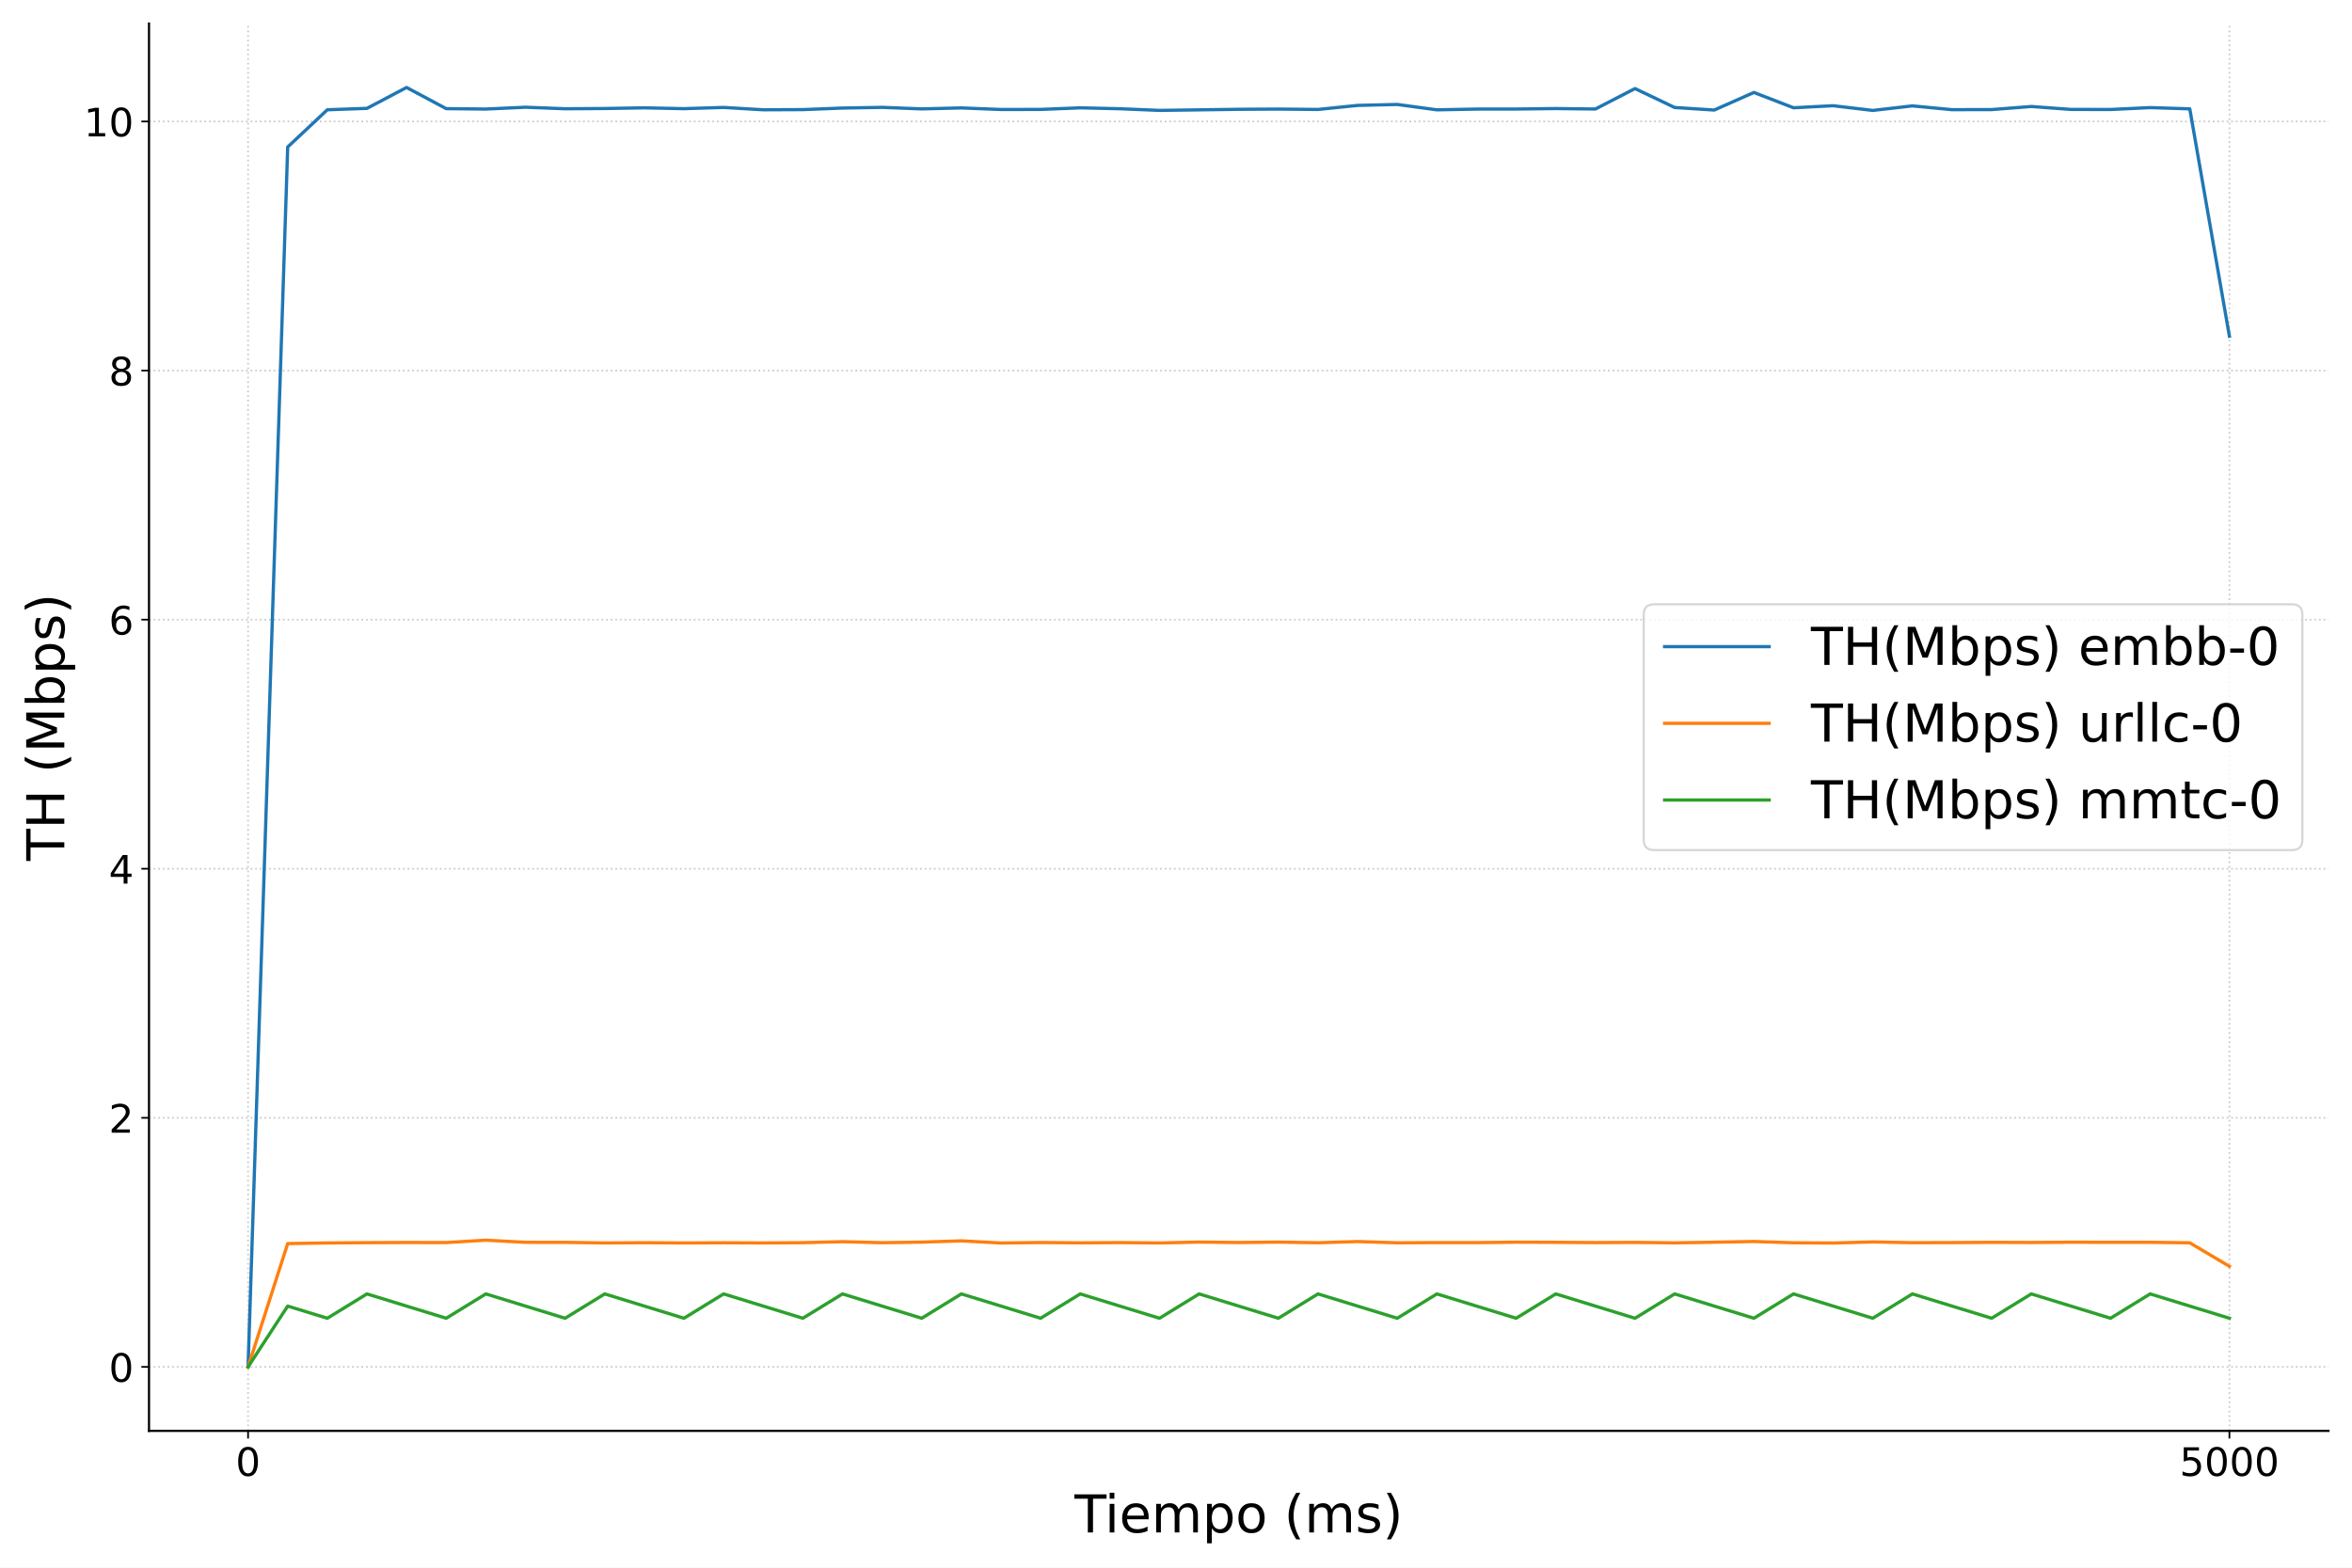
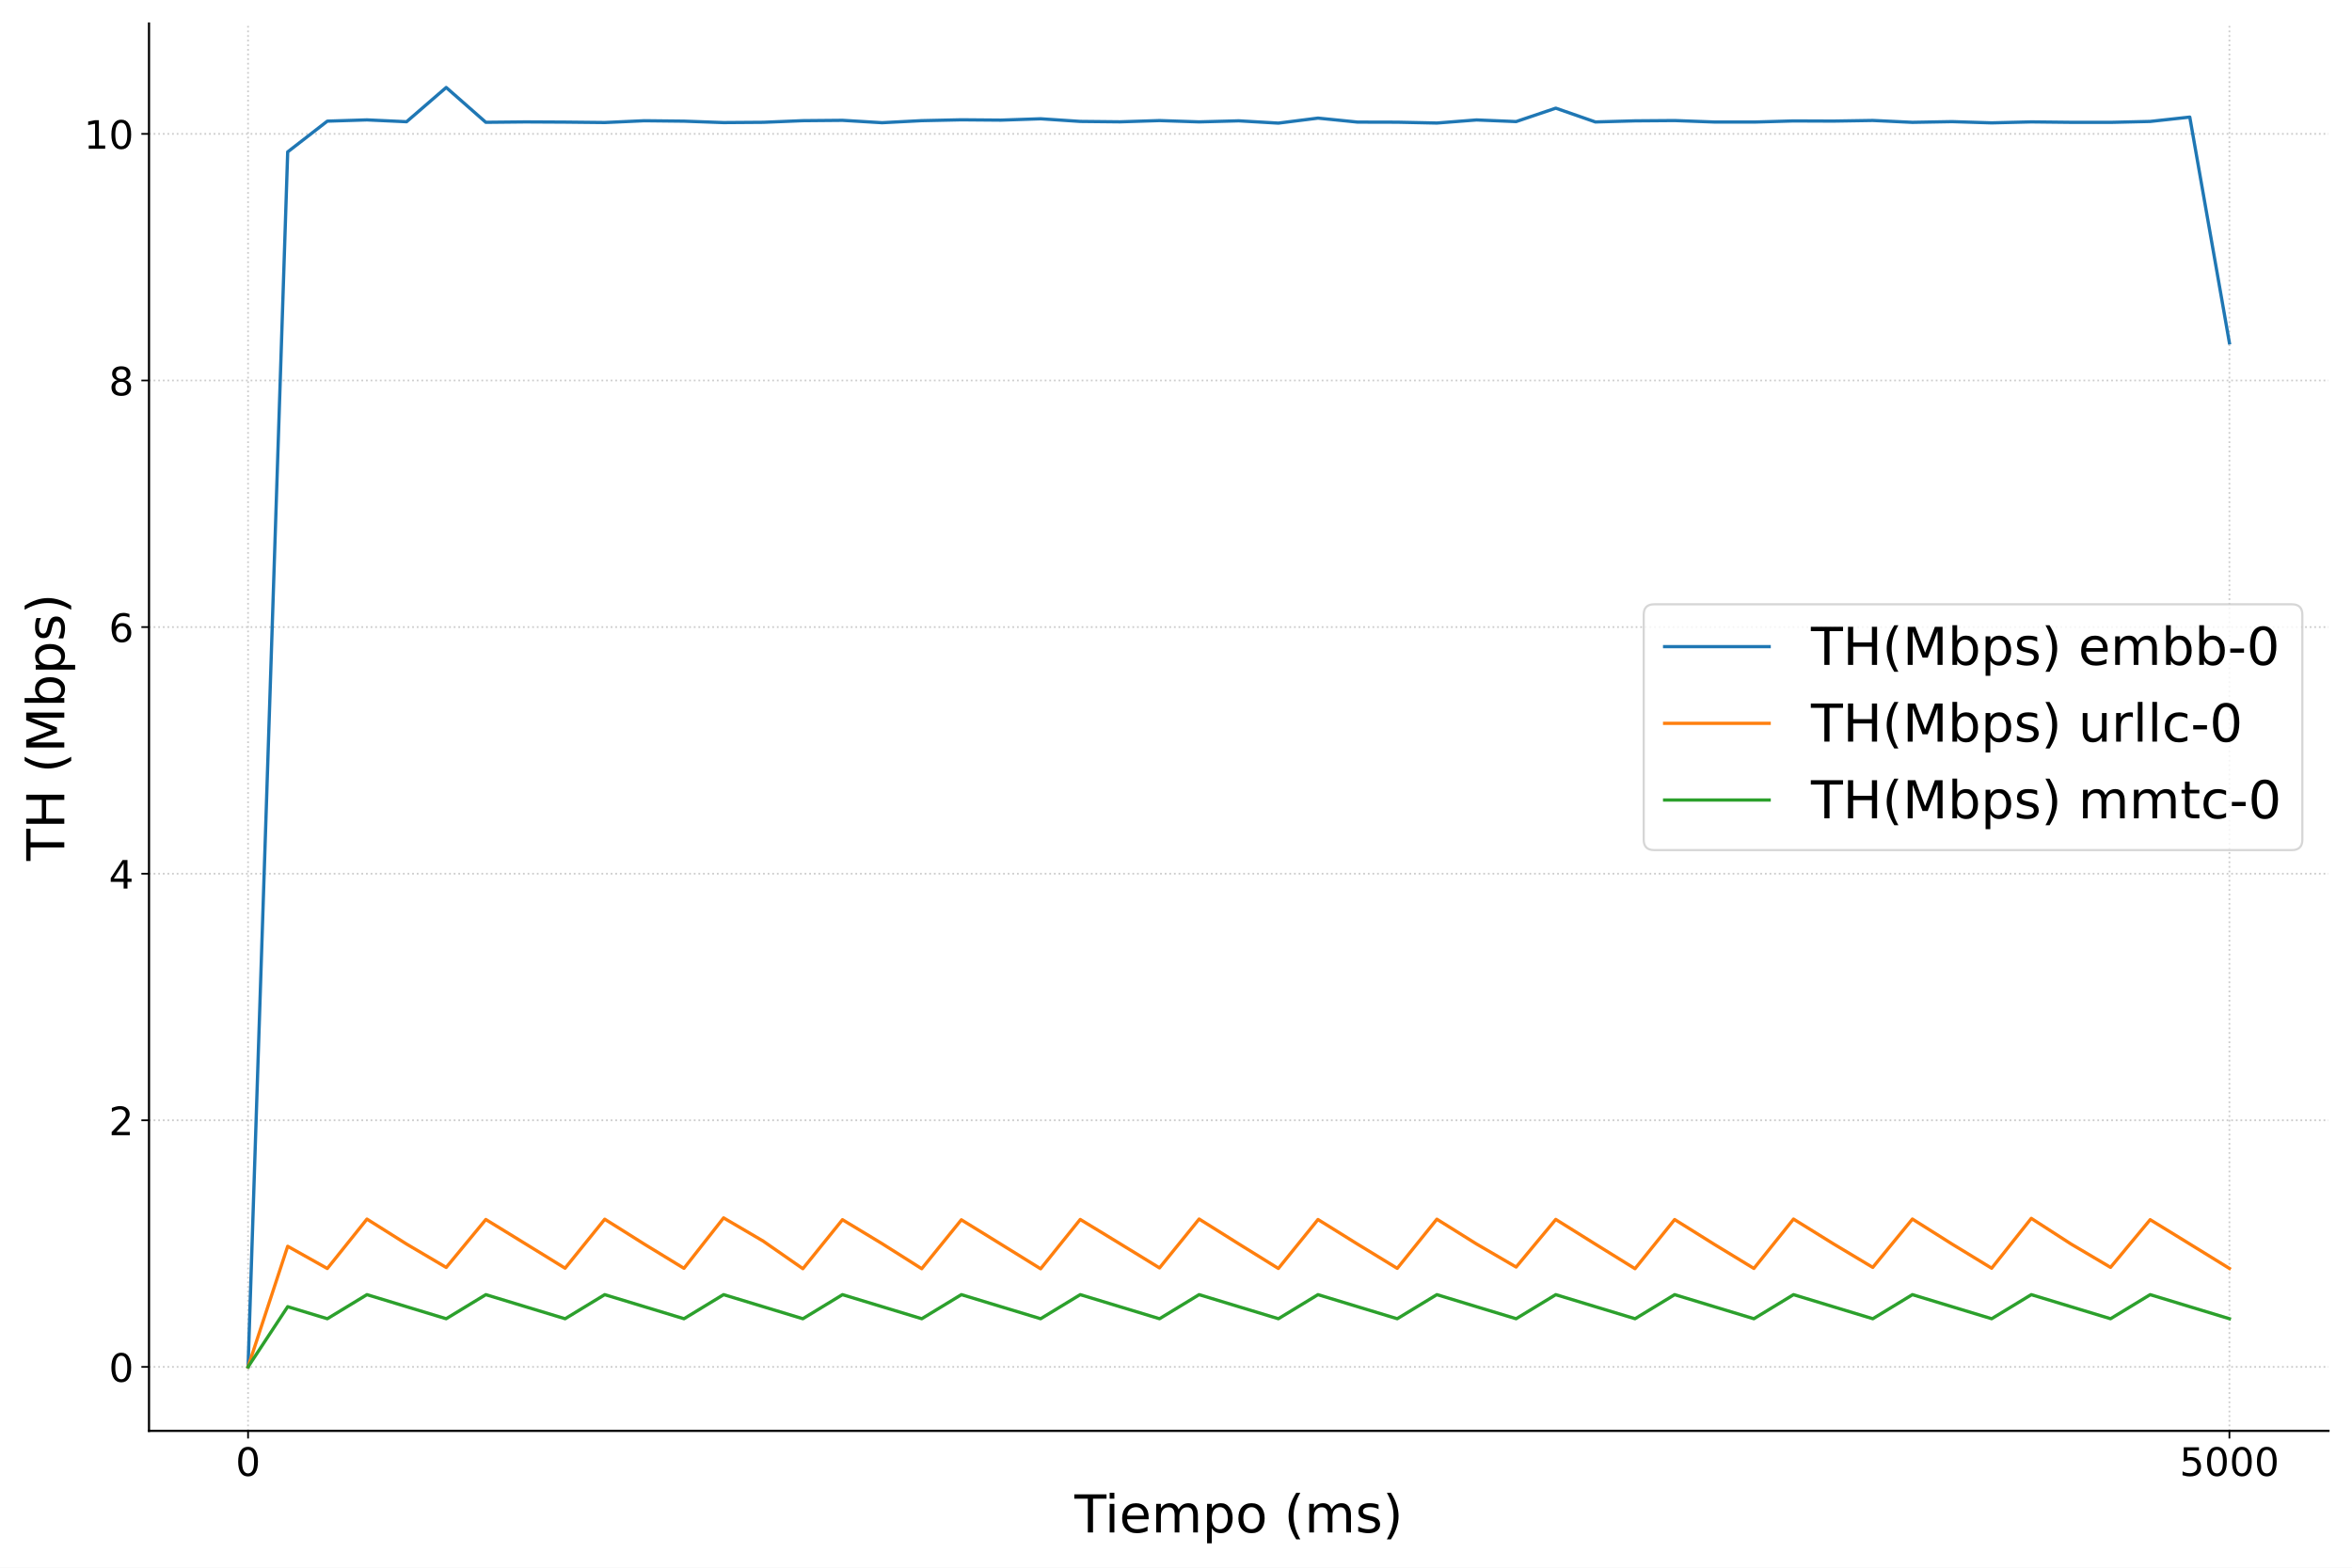
<svg xmlns="http://www.w3.org/2000/svg" xmlns:xlink="http://www.w3.org/1999/xlink" width="1080pt" height="720pt" viewBox="0 0 1080 720" version="1.1">
  <defs>
    <style type="text/css">*{stroke-linejoin: round; stroke-linecap: butt}</style>
  </defs>
  <g id="figure_1">
    <g id="patch_1">
      <path d="M 0 720  L 1080 720  L 1080 0  L 0 0  z " style="fill: #ffffff" />
    </g>
    <g id="axes_1">
      <g id="patch_2">
        <path d="M 68.42 657.16  L 1069.2 657.16  L 1069.2 10.8  L 68.42 10.8  z " style="fill: #ffffff" />
      </g>
      <g id="matplotlib.axis_1">
        <g id="xtick_1">
          <g id="line2d_1">
-             <path d="M 113.91 657.16  L 113.91 10.8  " clip-path="url(#p423f8d6d69)" style="fill: none; stroke-dasharray: 0.8,1.32; stroke-dashoffset: 0; stroke: #cccccc; stroke-width: 0.8" />
+             <path d="M 113.91 657.16  L 113.91 10.8  " clip-path="url(#p917c9d1786)" style="fill: none; stroke-dasharray: 0.8,1.32; stroke-dashoffset: 0; stroke: #cccccc; stroke-width: 0.8" />
          </g>
          <g id="line2d_2">
            <defs>
-               <path id="mba16cafc0c" d="M 0 0  L 0 3.5  " style="stroke: #000000; stroke-width: 0.8" />
-             </defs>
-             <g>
-               <use xlink:href="#mba16cafc0c" x="113.91" y="657.16" style="stroke: #000000; stroke-width: 0.8" />
+               <path id="m3b94e3a517" d="M 0 0  L 0 3.5  " style="stroke: #000000; stroke-width: 0.8" />
+             </defs>
+             <g>
+               <use xlink:href="#m3b94e3a517" x="113.91" y="657.16" style="stroke: #000000; stroke-width: 0.8" />
            </g>
          </g>
          <g id="text_1">
            <g transform="translate(108.1838 677.8372) scale(0.18 -0.18)">
              <defs>
                <path id="DejaVuSans-30" d="M 2034 4250  Q 1547 4250 1301 3770  Q 1056 3291 1056 2328  Q 1056 1369 1301 889  Q 1547 409 2034 409  Q 2525 409 2770 889  Q 3016 1369 3016 2328  Q 3016 3291 2770 3770  Q 2525 4250 2034 4250  z M 2034 4750  Q 2819 4750 3233 4129  Q 3647 3509 3647 2328  Q 3647 1150 3233 529  Q 2819 -91 2034 -91  Q 1250 -91 836 529  Q 422 1150 422 2328  Q 422 3509 836 4129  Q 1250 4750 2034 4750  z " transform="scale(0.015625)" />
              </defs>
              <use xlink:href="#DejaVuSans-30" />
            </g>
          </g>
        </g>
        <g id="xtick_2">
          <g id="line2d_3">
-             <path d="M 1023.71 657.16  L 1023.71 10.8  " clip-path="url(#p423f8d6d69)" style="fill: none; stroke-dasharray: 0.8,1.32; stroke-dashoffset: 0; stroke: #cccccc; stroke-width: 0.8" />
+             <path d="M 1023.71 657.16  L 1023.71 10.8  " clip-path="url(#p917c9d1786)" style="fill: none; stroke-dasharray: 0.8,1.32; stroke-dashoffset: 0; stroke: #cccccc; stroke-width: 0.8" />
          </g>
          <g id="line2d_4">
            <g>
-               <use xlink:href="#mba16cafc0c" x="1023.71" y="657.16" style="stroke: #000000; stroke-width: 0.8" />
+               <use xlink:href="#m3b94e3a517" x="1023.71" y="657.16" style="stroke: #000000; stroke-width: 0.8" />
            </g>
          </g>
          <g id="text_2">
            <g transform="translate(1000.805 677.8372) scale(0.18 -0.18)">
              <defs>
                <path id="DejaVuSans-35" d="M 691 4666  L 3169 4666  L 3169 4134  L 1269 4134  L 1269 2991  Q 1406 3038 1543 3061  Q 1681 3084 1819 3084  Q 2600 3084 3056 2656  Q 3513 2228 3513 1497  Q 3513 744 3044 326  Q 2575 -91 1722 -91  Q 1428 -91 1123 -41  Q 819 9 494 109  L 494 744  Q 775 591 1075 516  Q 1375 441 1709 441  Q 2250 441 2565 725  Q 2881 1009 2881 1497  Q 2881 1984 2565 2268  Q 2250 2553 1709 2553  Q 1456 2553 1204 2497  Q 953 2441 691 2322  L 691 4666  z " transform="scale(0.015625)" />
              </defs>
              <use xlink:href="#DejaVuSans-35" />
              <use xlink:href="#DejaVuSans-30" x="63.623" />
              <use xlink:href="#DejaVuSans-30" x="127.246" />
              <use xlink:href="#DejaVuSans-30" x="190.869" />
            </g>
          </g>
        </g>
        <g id="text_3">
          <g transform="translate(493.3712 703.8169) scale(0.24 -0.24)">
            <defs>
              <path id="DejaVuSans-54" d="M -19 4666  L 3928 4666  L 3928 4134  L 2272 4134  L 2272 0  L 1638 0  L 1638 4134  L -19 4134  L -19 4666  z " transform="scale(0.015625)" />
              <path id="DejaVuSans-69" d="M 603 3500  L 1178 3500  L 1178 0  L 603 0  L 603 3500  z M 603 4863  L 1178 4863  L 1178 4134  L 603 4134  L 603 4863  z " transform="scale(0.015625)" />
              <path id="DejaVuSans-65" d="M 3597 1894  L 3597 1613  L 953 1613  Q 991 1019 1311 708  Q 1631 397 2203 397  Q 2534 397 2845 478  Q 3156 559 3463 722  L 3463 178  Q 3153 47 2828 -22  Q 2503 -91 2169 -91  Q 1331 -91 842 396  Q 353 884 353 1716  Q 353 2575 817 3079  Q 1281 3584 2069 3584  Q 2775 3584 3186 3129  Q 3597 2675 3597 1894  z M 3022 2063  Q 3016 2534 2758 2815  Q 2500 3097 2075 3097  Q 1594 3097 1305 2825  Q 1016 2553 972 2059  L 3022 2063  z " transform="scale(0.015625)" />
              <path id="DejaVuSans-6d" d="M 3328 2828  Q 3544 3216 3844 3400  Q 4144 3584 4550 3584  Q 5097 3584 5394 3201  Q 5691 2819 5691 2113  L 5691 0  L 5113 0  L 5113 2094  Q 5113 2597 4934 2840  Q 4756 3084 4391 3084  Q 3944 3084 3684 2787  Q 3425 2491 3425 1978  L 3425 0  L 2847 0  L 2847 2094  Q 2847 2600 2669 2842  Q 2491 3084 2119 3084  Q 1678 3084 1418 2786  Q 1159 2488 1159 1978  L 1159 0  L 581 0  L 581 3500  L 1159 3500  L 1159 2956  Q 1356 3278 1631 3431  Q 1906 3584 2284 3584  Q 2666 3584 2933 3390  Q 3200 3197 3328 2828  z " transform="scale(0.015625)" />
              <path id="DejaVuSans-70" d="M 1159 525  L 1159 -1331  L 581 -1331  L 581 3500  L 1159 3500  L 1159 2969  Q 1341 3281 1617 3432  Q 1894 3584 2278 3584  Q 2916 3584 3314 3078  Q 3713 2572 3713 1747  Q 3713 922 3314 415  Q 2916 -91 2278 -91  Q 1894 -91 1617 61  Q 1341 213 1159 525  z M 3116 1747  Q 3116 2381 2855 2742  Q 2594 3103 2138 3103  Q 1681 3103 1420 2742  Q 1159 2381 1159 1747  Q 1159 1113 1420 752  Q 1681 391 2138 391  Q 2594 391 2855 752  Q 3116 1113 3116 1747  z " transform="scale(0.015625)" />
              <path id="DejaVuSans-6f" d="M 1959 3097  Q 1497 3097 1228 2736  Q 959 2375 959 1747  Q 959 1119 1226 758  Q 1494 397 1959 397  Q 2419 397 2687 759  Q 2956 1122 2956 1747  Q 2956 2369 2687 2733  Q 2419 3097 1959 3097  z M 1959 3584  Q 2709 3584 3137 3096  Q 3566 2609 3566 1747  Q 3566 888 3137 398  Q 2709 -91 1959 -91  Q 1206 -91 779 398  Q 353 888 353 1747  Q 353 2609 779 3096  Q 1206 3584 1959 3584  z " transform="scale(0.015625)" />
              <path id="DejaVuSans-20" transform="scale(0.015625)" />
              <path id="DejaVuSans-28" d="M 1984 4856  Q 1566 4138 1362 3434  Q 1159 2731 1159 2009  Q 1159 1288 1364 580  Q 1569 -128 1984 -844  L 1484 -844  Q 1016 -109 783 600  Q 550 1309 550 2009  Q 550 2706 781 3412  Q 1013 4119 1484 4856  L 1984 4856  z " transform="scale(0.015625)" />
              <path id="DejaVuSans-73" d="M 2834 3397  L 2834 2853  Q 2591 2978 2328 3040  Q 2066 3103 1784 3103  Q 1356 3103 1142 2972  Q 928 2841 928 2578  Q 928 2378 1081 2264  Q 1234 2150 1697 2047  L 1894 2003  Q 2506 1872 2764 1633  Q 3022 1394 3022 966  Q 3022 478 2636 193  Q 2250 -91 1575 -91  Q 1294 -91 989 -36  Q 684 19 347 128  L 347 722  Q 666 556 975 473  Q 1284 391 1588 391  Q 1994 391 2212 530  Q 2431 669 2431 922  Q 2431 1156 2273 1281  Q 2116 1406 1581 1522  L 1381 1569  Q 847 1681 609 1914  Q 372 2147 372 2553  Q 372 3047 722 3315  Q 1072 3584 1716 3584  Q 2034 3584 2315 3537  Q 2597 3491 2834 3397  z " transform="scale(0.015625)" />
              <path id="DejaVuSans-29" d="M 513 4856  L 1013 4856  Q 1481 4119 1714 3412  Q 1947 2706 1947 2009  Q 1947 1309 1714 600  Q 1481 -109 1013 -844  L 513 -844  Q 928 -128 1133 580  Q 1338 1288 1338 2009  Q 1338 2731 1133 3434  Q 928 4138 513 4856  z " transform="scale(0.015625)" />
            </defs>
            <use xlink:href="#DejaVuSans-54" />
            <use xlink:href="#DejaVuSans-69" x="57.959" />
            <use xlink:href="#DejaVuSans-65" x="85.742" />
            <use xlink:href="#DejaVuSans-6d" x="147.266" />
            <use xlink:href="#DejaVuSans-70" x="244.678" />
            <use xlink:href="#DejaVuSans-6f" x="308.154" />
            <use xlink:href="#DejaVuSans-20" x="369.336" />
            <use xlink:href="#DejaVuSans-28" x="401.123" />
            <use xlink:href="#DejaVuSans-6d" x="440.137" />
            <use xlink:href="#DejaVuSans-73" x="537.549" />
            <use xlink:href="#DejaVuSans-29" x="589.648" />
          </g>
        </g>
      </g>
      <g id="matplotlib.axis_2">
        <g id="ytick_1">
          <g id="line2d_5">
-             <path d="M 68.42 627.78  L 1069.2 627.78  " clip-path="url(#p423f8d6d69)" style="fill: none; stroke-dasharray: 0.8,1.32; stroke-dashoffset: 0; stroke: #cccccc; stroke-width: 0.8" />
+             <path d="M 68.42 627.78  L 1069.2 627.78  " clip-path="url(#p917c9d1786)" style="fill: none; stroke-dasharray: 0.8,1.32; stroke-dashoffset: 0; stroke: #cccccc; stroke-width: 0.8" />
          </g>
          <g id="line2d_6">
            <defs>
-               <path id="me5c3fbe8d3" d="M 0 0  L -3.5 0  " style="stroke: #000000; stroke-width: 0.8" />
-             </defs>
-             <g>
-               <use xlink:href="#me5c3fbe8d3" x="68.42" y="627.78" style="stroke: #000000; stroke-width: 0.8" />
+               <path id="mba705f16e9" d="M 0 0  L -3.5 0  " style="stroke: #000000; stroke-width: 0.8" />
+             </defs>
+             <g>
+               <use xlink:href="#mba705f16e9" x="68.42" y="627.78" style="stroke: #000000; stroke-width: 0.8" />
            </g>
          </g>
          <g id="text_4">
            <g transform="translate(49.9675 634.6186) scale(0.18 -0.18)">
              <use xlink:href="#DejaVuSans-30" />
            </g>
          </g>
        </g>
        <g id="ytick_2">
          <g id="line2d_7">
-             <path d="M 68.42 513.383  L 1069.2 513.383  " clip-path="url(#p423f8d6d69)" style="fill: none; stroke-dasharray: 0.8,1.32; stroke-dashoffset: 0; stroke: #cccccc; stroke-width: 0.8" />
+             <path d="M 68.42 514.521  L 1069.2 514.521  " clip-path="url(#p917c9d1786)" style="fill: none; stroke-dasharray: 0.8,1.32; stroke-dashoffset: 0; stroke: #cccccc; stroke-width: 0.8" />
          </g>
          <g id="line2d_8">
            <g>
-               <use xlink:href="#me5c3fbe8d3" x="68.42" y="513.383" style="stroke: #000000; stroke-width: 0.8" />
+               <use xlink:href="#mba705f16e9" x="68.42" y="514.521" style="stroke: #000000; stroke-width: 0.8" />
            </g>
          </g>
          <g id="text_5">
-             <g transform="translate(49.9675 520.2214) scale(0.18 -0.18)">
+             <g transform="translate(49.9675 521.3595) scale(0.18 -0.18)">
              <defs>
                <path id="DejaVuSans-32" d="M 1228 531  L 3431 531  L 3431 0  L 469 0  L 469 531  Q 828 903 1448 1529  Q 2069 2156 2228 2338  Q 2531 2678 2651 2914  Q 2772 3150 2772 3378  Q 2772 3750 2511 3984  Q 2250 4219 1831 4219  Q 1534 4219 1204 4116  Q 875 4013 500 3803  L 500 4441  Q 881 4594 1212 4672  Q 1544 4750 1819 4750  Q 2544 4750 2975 4387  Q 3406 4025 3406 3419  Q 3406 3131 3298 2873  Q 3191 2616 2906 2266  Q 2828 2175 2409 1742  Q 1991 1309 1228 531  z " transform="scale(0.015625)" />
              </defs>
              <use xlink:href="#DejaVuSans-32" />
            </g>
          </g>
        </g>
        <g id="ytick_3">
          <g id="line2d_9">
-             <path d="M 68.42 398.986  L 1069.2 398.986  " clip-path="url(#p423f8d6d69)" style="fill: none; stroke-dasharray: 0.8,1.32; stroke-dashoffset: 0; stroke: #cccccc; stroke-width: 0.8" />
+             <path d="M 68.42 401.262  L 1069.2 401.262  " clip-path="url(#p917c9d1786)" style="fill: none; stroke-dasharray: 0.8,1.32; stroke-dashoffset: 0; stroke: #cccccc; stroke-width: 0.8" />
          </g>
          <g id="line2d_10">
            <g>
-               <use xlink:href="#me5c3fbe8d3" x="68.42" y="398.986" style="stroke: #000000; stroke-width: 0.8" />
+               <use xlink:href="#mba705f16e9" x="68.42" y="401.262" style="stroke: #000000; stroke-width: 0.8" />
            </g>
          </g>
          <g id="text_6">
-             <g transform="translate(49.9675 405.8242) scale(0.18 -0.18)">
+             <g transform="translate(49.9675 408.1003) scale(0.18 -0.18)">
              <defs>
                <path id="DejaVuSans-34" d="M 2419 4116  L 825 1625  L 2419 1625  L 2419 4116  z M 2253 4666  L 3047 4666  L 3047 1625  L 3713 1625  L 3713 1100  L 3047 1100  L 3047 0  L 2419 0  L 2419 1100  L 313 1100  L 313 1709  L 2253 4666  z " transform="scale(0.015625)" />
              </defs>
              <use xlink:href="#DejaVuSans-34" />
            </g>
          </g>
        </g>
        <g id="ytick_4">
          <g id="line2d_11">
-             <path d="M 68.42 284.588  L 1069.2 284.588  " clip-path="url(#p423f8d6d69)" style="fill: none; stroke-dasharray: 0.8,1.32; stroke-dashoffset: 0; stroke: #cccccc; stroke-width: 0.8" />
+             <path d="M 68.42 288.003  L 1069.2 288.003  " clip-path="url(#p917c9d1786)" style="fill: none; stroke-dasharray: 0.8,1.32; stroke-dashoffset: 0; stroke: #cccccc; stroke-width: 0.8" />
          </g>
          <g id="line2d_12">
            <g>
-               <use xlink:href="#me5c3fbe8d3" x="68.42" y="284.588" style="stroke: #000000; stroke-width: 0.8" />
+               <use xlink:href="#mba705f16e9" x="68.42" y="288.003" style="stroke: #000000; stroke-width: 0.8" />
            </g>
          </g>
          <g id="text_7">
-             <g transform="translate(49.9675 291.427) scale(0.18 -0.18)">
+             <g transform="translate(49.9675 294.8412) scale(0.18 -0.18)">
              <defs>
                <path id="DejaVuSans-36" d="M 2113 2584  Q 1688 2584 1439 2293  Q 1191 2003 1191 1497  Q 1191 994 1439 701  Q 1688 409 2113 409  Q 2538 409 2786 701  Q 3034 994 3034 1497  Q 3034 2003 2786 2293  Q 2538 2584 2113 2584  z M 3366 4563  L 3366 3988  Q 3128 4100 2886 4159  Q 2644 4219 2406 4219  Q 1781 4219 1451 3797  Q 1122 3375 1075 2522  Q 1259 2794 1537 2939  Q 1816 3084 2150 3084  Q 2853 3084 3261 2657  Q 3669 2231 3669 1497  Q 3669 778 3244 343  Q 2819 -91 2113 -91  Q 1303 -91 875 529  Q 447 1150 447 2328  Q 447 3434 972 4092  Q 1497 4750 2381 4750  Q 2619 4750 2861 4703  Q 3103 4656 3366 4563  z " transform="scale(0.015625)" />
              </defs>
              <use xlink:href="#DejaVuSans-36" />
            </g>
          </g>
        </g>
        <g id="ytick_5">
          <g id="line2d_13">
-             <path d="M 68.42 170.191  L 1069.2 170.191  " clip-path="url(#p423f8d6d69)" style="fill: none; stroke-dasharray: 0.8,1.32; stroke-dashoffset: 0; stroke: #cccccc; stroke-width: 0.8" />
+             <path d="M 68.42 174.743  L 1069.2 174.743  " clip-path="url(#p917c9d1786)" style="fill: none; stroke-dasharray: 0.8,1.32; stroke-dashoffset: 0; stroke: #cccccc; stroke-width: 0.8" />
          </g>
          <g id="line2d_14">
            <g>
-               <use xlink:href="#me5c3fbe8d3" x="68.42" y="170.191" style="stroke: #000000; stroke-width: 0.8" />
+               <use xlink:href="#mba705f16e9" x="68.42" y="174.743" style="stroke: #000000; stroke-width: 0.8" />
            </g>
          </g>
          <g id="text_8">
-             <g transform="translate(49.9675 177.0298) scale(0.18 -0.18)">
+             <g transform="translate(49.9675 181.5821) scale(0.18 -0.18)">
              <defs>
                <path id="DejaVuSans-38" d="M 2034 2216  Q 1584 2216 1326 1975  Q 1069 1734 1069 1313  Q 1069 891 1326 650  Q 1584 409 2034 409  Q 2484 409 2743 651  Q 3003 894 3003 1313  Q 3003 1734 2745 1975  Q 2488 2216 2034 2216  z M 1403 2484  Q 997 2584 770 2862  Q 544 3141 544 3541  Q 544 4100 942 4425  Q 1341 4750 2034 4750  Q 2731 4750 3128 4425  Q 3525 4100 3525 3541  Q 3525 3141 3298 2862  Q 3072 2584 2669 2484  Q 3125 2378 3379 2068  Q 3634 1759 3634 1313  Q 3634 634 3220 271  Q 2806 -91 2034 -91  Q 1263 -91 848 271  Q 434 634 434 1313  Q 434 1759 690 2068  Q 947 2378 1403 2484  z M 1172 3481  Q 1172 3119 1398 2916  Q 1625 2713 2034 2713  Q 2441 2713 2670 2916  Q 2900 3119 2900 3481  Q 2900 3844 2670 4047  Q 2441 4250 2034 4250  Q 1625 4250 1398 4047  Q 1172 3844 1172 3481  z " transform="scale(0.015625)" />
              </defs>
              <use xlink:href="#DejaVuSans-38" />
            </g>
          </g>
        </g>
        <g id="ytick_6">
          <g id="line2d_15">
-             <path d="M 68.42 55.794  L 1069.2 55.794  " clip-path="url(#p423f8d6d69)" style="fill: none; stroke-dasharray: 0.8,1.32; stroke-dashoffset: 0; stroke: #cccccc; stroke-width: 0.8" />
+             <path d="M 68.42 61.484  L 1069.2 61.484  " clip-path="url(#p917c9d1786)" style="fill: none; stroke-dasharray: 0.8,1.32; stroke-dashoffset: 0; stroke: #cccccc; stroke-width: 0.8" />
          </g>
          <g id="line2d_16">
            <g>
-               <use xlink:href="#me5c3fbe8d3" x="68.42" y="55.794" style="stroke: #000000; stroke-width: 0.8" />
+               <use xlink:href="#mba705f16e9" x="68.42" y="61.484" style="stroke: #000000; stroke-width: 0.8" />
            </g>
          </g>
          <g id="text_9">
-             <g transform="translate(38.515 62.63265) scale(0.18 -0.18)">
+             <g transform="translate(38.515 68.32294) scale(0.18 -0.18)">
              <defs>
                <path id="DejaVuSans-31" d="M 794 531  L 1825 531  L 1825 4091  L 703 3866  L 703 4441  L 1819 4666  L 2450 4666  L 2450 531  L 3481 531  L 3481 0  L 794 0  L 794 531  z " transform="scale(0.015625)" />
              </defs>
              <use xlink:href="#DejaVuSans-31" />
              <use xlink:href="#DejaVuSans-30" x="63.623" />
            </g>
          </g>
        </g>
        <g id="text_10">
          <g transform="translate(29.52375 395.3525) rotate(-90) scale(0.24 -0.24)">
            <defs>
              <path id="DejaVuSans-48" d="M 628 4666  L 1259 4666  L 1259 2753  L 3553 2753  L 3553 4666  L 4184 4666  L 4184 0  L 3553 0  L 3553 2222  L 1259 2222  L 1259 0  L 628 0  L 628 4666  z " transform="scale(0.015625)" />
              <path id="DejaVuSans-4d" d="M 628 4666  L 1569 4666  L 2759 1491  L 3956 4666  L 4897 4666  L 4897 0  L 4281 0  L 4281 4097  L 3078 897  L 2444 897  L 1241 4097  L 1241 0  L 628 0  L 628 4666  z " transform="scale(0.015625)" />
              <path id="DejaVuSans-62" d="M 3116 1747  Q 3116 2381 2855 2742  Q 2594 3103 2138 3103  Q 1681 3103 1420 2742  Q 1159 2381 1159 1747  Q 1159 1113 1420 752  Q 1681 391 2138 391  Q 2594 391 2855 752  Q 3116 1113 3116 1747  z M 1159 2969  Q 1341 3281 1617 3432  Q 1894 3584 2278 3584  Q 2916 3584 3314 3078  Q 3713 2572 3713 1747  Q 3713 922 3314 415  Q 2916 -91 2278 -91  Q 1894 -91 1617 61  Q 1341 213 1159 525  L 1159 0  L 581 0  L 581 4863  L 1159 4863  L 1159 2969  z " transform="scale(0.015625)" />
            </defs>
            <use xlink:href="#DejaVuSans-54" />
            <use xlink:href="#DejaVuSans-48" x="61.084" />
            <use xlink:href="#DejaVuSans-20" x="136.279" />
            <use xlink:href="#DejaVuSans-28" x="168.066" />
            <use xlink:href="#DejaVuSans-4d" x="207.08" />
            <use xlink:href="#DejaVuSans-62" x="293.359" />
            <use xlink:href="#DejaVuSans-70" x="356.836" />
            <use xlink:href="#DejaVuSans-73" x="420.312" />
            <use xlink:href="#DejaVuSans-29" x="472.412" />
          </g>
        </g>
      </g>
      <g id="line2d_17">
-         <path d="M 113.91 627.78  L 132.106 67.511  L 150.302 50.418  L 168.498 49.768  L 186.694 40.18  L 204.89 49.898  L 223.086 50.086  L 241.282 49.248  L 259.478 49.951  L 277.674 49.833  L 295.87 49.532  L 314.066 49.907  L 332.262 49.344  L 350.458 50.422  L 368.654 50.344  L 386.85 49.628  L 405.046 49.305  L 423.242 50.012  L 441.438 49.567  L 459.634 50.291  L 477.83 50.256  L 496.026 49.527  L 514.222 49.942  L 532.418 50.701  L 550.614 50.453  L 568.81 50.2  L 587.006 50.095  L 605.202 50.274  L 623.398 48.41  L 641.594 47.974  L 659.79 50.444  L 677.986 50.099  L 696.182 50.077  L 714.378 49.859  L 732.574 50.069  L 750.77 40.677  L 768.966 49.37  L 787.162 50.54  L 805.358 42.462  L 823.554 49.493  L 841.75 48.554  L 859.946 50.714  L 878.142 48.633  L 896.338 50.37  L 914.534 50.33  L 932.73 48.908  L 950.926 50.256  L 969.122 50.287  L 987.318 49.423  L 1005.514 49.99  L 1023.71 154.423  " clip-path="url(#p423f8d6d69)" style="fill: none; stroke: #1f77b4; stroke-width: 1.5; stroke-linecap: square" />
+         <path d="M 113.91 627.78  L 132.106 69.758  L 150.302 55.639  L 168.498 55.064  L 186.694 55.907  L 204.89 40.18  L 223.086 56.174  L 241.282 55.989  L 259.478 56.084  L 277.674 56.274  L 295.87 55.453  L 314.066 55.647  L 332.262 56.3  L 350.458 56.17  L 368.654 55.427  L 386.85 55.267  L 405.046 56.356  L 423.242 55.418  L 441.438 55.025  L 459.634 55.172  L 477.83 54.554  L 496.026 55.764  L 514.222 55.95  L 532.418 55.379  L 550.614 55.976  L 568.81 55.496  L 587.006 56.546  L 605.202 54.248  L 623.398 56.075  L 641.594 56.123  L 659.79 56.507  L 677.986 55.09  L 696.182 55.837  L 714.378 49.676  L 732.574 56.01  L 750.77 55.505  L 768.966 55.371  L 787.162 56.036  L 805.358 56.058  L 823.554 55.544  L 841.75 55.617  L 859.946 55.328  L 878.142 56.187  L 896.338 55.863  L 914.534 56.429  L 932.73 55.984  L 950.926 56.183  L 969.122 56.2  L 987.318 55.777  L 1005.514 53.777  L 1023.71 157.455  " clip-path="url(#p917c9d1786)" style="fill: none; stroke: #1f77b4; stroke-width: 1.5; stroke-linecap: square" />
      </g>
      <g id="line2d_18">
-         <path d="M 113.91 627.78  L 132.106 571.141  L 150.302 570.857  L 168.498 570.726  L 186.694 570.643  L 204.89 570.683  L 223.086 569.587  L 241.282 570.565  L 259.478 570.587  L 277.674 570.853  L 295.87 570.748  L 314.066 570.857  L 332.262 570.77  L 350.458 570.848  L 368.654 570.735  L 386.85 570.272  L 405.046 570.744  L 423.242 570.486  L 441.438 569.893  L 459.634 570.883  L 477.83 570.661  L 496.026 570.809  L 514.222 570.691  L 532.418 570.857  L 550.614 570.456  L 568.81 570.661  L 587.006 570.473  L 605.202 570.766  L 623.398 570.211  L 641.594 570.792  L 659.79 570.687  L 677.986 570.709  L 696.182 570.508  L 714.378 570.569  L 732.574 570.691  L 750.77 570.6  L 768.966 570.814  L 787.162 570.521  L 805.358 570.185  L 823.554 570.779  L 841.75 570.892  L 859.946 570.39  L 878.142 570.739  L 896.338 570.691  L 914.534 570.574  L 932.73 570.639  L 950.926 570.521  L 969.122 570.569  L 987.318 570.56  L 1005.514 570.796  L 1023.71 581.601  " clip-path="url(#p423f8d6d69)" style="fill: none; stroke: #ff7f0e; stroke-width: 1.5; stroke-linecap: square" />
+         <path d="M 113.91 627.78  L 132.106 572.387  L 150.302 582.592  L 168.498 559.901  L 186.694 571.359  L 204.89 582.095  L 223.086 560.078  L 241.282 571.242  L 259.478 582.454  L 277.674 559.957  L 295.87 571.398  L 314.066 582.506  L 332.262 559.343  L 350.458 570.019  L 368.654 582.683  L 386.85 560.177  L 405.046 571.177  L 423.242 582.691  L 441.438 560.225  L 459.634 571.445  L 477.83 582.722  L 496.026 560.069  L 514.222 571.147  L 532.418 582.315  L 550.614 559.875  L 568.81 571.285  L 587.006 582.575  L 605.202 560.095  L 623.398 571.411  L 641.594 582.527  L 659.79 559.948  L 677.986 571.32  L 696.182 581.918  L 714.378 560.039  L 732.574 571.402  L 750.77 582.674  L 768.966 560.108  L 787.162 571.48  L 805.358 582.562  L 823.554 559.892  L 841.75 571.177  L 859.946 582.078  L 878.142 559.875  L 896.338 571.359  L 914.534 582.462  L 932.73 559.564  L 950.926 571.307  L 969.122 582.061  L 987.318 560.169  L 1005.514 571.337  L 1023.71 582.557  " clip-path="url(#p917c9d1786)" style="fill: none; stroke: #ff7f0e; stroke-width: 1.5; stroke-linecap: square" />
      </g>
      <g id="line2d_19">
-         <path d="M 113.91 627.78  L 132.106 599.851  L 150.302 605.437  L 168.498 594.265  L 186.694 599.851  L 204.89 605.437  L 223.086 594.265  L 241.282 599.851  L 259.478 605.437  L 277.674 594.265  L 295.87 599.851  L 314.066 605.437  L 332.262 594.265  L 350.458 599.851  L 368.654 605.437  L 386.85 594.265  L 405.046 599.851  L 423.242 605.437  L 441.438 594.265  L 459.634 599.851  L 477.83 605.437  L 496.026 594.265  L 514.222 599.851  L 532.418 605.437  L 550.614 594.265  L 568.81 599.851  L 587.006 605.437  L 605.202 594.265  L 623.398 599.851  L 641.594 605.437  L 659.79 594.265  L 677.986 599.851  L 696.182 605.437  L 714.378 594.265  L 732.574 599.851  L 750.77 605.437  L 768.966 594.265  L 787.162 599.851  L 805.358 605.437  L 823.554 594.265  L 841.75 599.851  L 859.946 605.437  L 878.142 594.265  L 896.338 599.851  L 914.534 605.437  L 932.73 594.265  L 950.926 599.851  L 969.122 605.437  L 987.318 594.265  L 1005.514 599.851  L 1023.71 605.437  " clip-path="url(#p423f8d6d69)" style="fill: none; stroke: #2ca02c; stroke-width: 1.5; stroke-linecap: square" />
+         <path d="M 113.91 627.78  L 132.106 600.129  L 150.302 605.659  L 168.498 594.599  L 186.694 600.129  L 204.89 605.659  L 223.086 594.599  L 241.282 600.129  L 259.478 605.659  L 277.674 594.599  L 295.87 600.129  L 314.066 605.659  L 332.262 594.599  L 350.458 600.129  L 368.654 605.659  L 386.85 594.599  L 405.046 600.129  L 423.242 605.659  L 441.438 594.599  L 459.634 600.129  L 477.83 605.659  L 496.026 594.599  L 514.222 600.129  L 532.418 605.659  L 550.614 594.599  L 568.81 600.129  L 587.006 605.659  L 605.202 594.599  L 623.398 600.129  L 641.594 605.659  L 659.79 594.599  L 677.986 600.129  L 696.182 605.659  L 714.378 594.599  L 732.574 600.129  L 750.77 605.659  L 768.966 594.599  L 787.162 600.129  L 805.358 605.659  L 823.554 594.599  L 841.75 600.129  L 859.946 605.659  L 878.142 594.599  L 896.338 600.129  L 914.534 605.659  L 932.73 594.599  L 950.926 600.129  L 969.122 605.659  L 987.318 594.599  L 1005.514 600.129  L 1023.71 605.659  " clip-path="url(#p917c9d1786)" style="fill: none; stroke: #2ca02c; stroke-width: 1.5; stroke-linecap: square" />
      </g>
      <g id="patch_3">
        <path d="M 68.42 657.16  L 68.42 10.8  " style="fill: none; stroke: #000000; stroke-linejoin: miter; stroke-linecap: square" />
      </g>
      <g id="patch_4">
        <path d="M 68.42 657.16  L 1069.2 657.16  " style="fill: none; stroke: #000000; stroke-linejoin: miter; stroke-linecap: square" />
      </g>
      <g id="legend_1">
        <g id="patch_5">
          <path d="M 759.566 390.421  L 1052.4 390.421  Q 1057.2 390.421 1057.2 385.621  L 1057.2 282.339  Q 1057.2 277.539 1052.4 277.539  L 759.566 277.539  Q 754.766 277.539 754.766 282.339  L 754.766 385.621  Q 754.766 390.421 759.566 390.421  z " style="fill: #ffffff; opacity: 0.8; stroke: #cccccc; stroke-linejoin: miter" />
        </g>
        <g id="line2d_20">
          <path d="M 764.366 296.975  L 788.366 296.975  L 812.366 296.975  " style="fill: none; stroke: #1f77b4; stroke-width: 1.5; stroke-linecap: square" />
        </g>
        <g id="text_11">
          <g transform="translate(831.5662 305.375) scale(0.24 -0.24)">
            <defs>
              <path id="DejaVuSans-2d" d="M 313 2009  L 1997 2009  L 1997 1497  L 313 1497  L 313 2009  z " transform="scale(0.015625)" />
            </defs>
            <use xlink:href="#DejaVuSans-54" />
            <use xlink:href="#DejaVuSans-48" x="61.084" />
            <use xlink:href="#DejaVuSans-28" x="136.279" />
            <use xlink:href="#DejaVuSans-4d" x="175.293" />
            <use xlink:href="#DejaVuSans-62" x="261.572" />
            <use xlink:href="#DejaVuSans-70" x="325.049" />
            <use xlink:href="#DejaVuSans-73" x="388.525" />
            <use xlink:href="#DejaVuSans-29" x="440.625" />
            <use xlink:href="#DejaVuSans-20" x="479.639" />
            <use xlink:href="#DejaVuSans-65" x="511.426" />
            <use xlink:href="#DejaVuSans-6d" x="572.949" />
            <use xlink:href="#DejaVuSans-62" x="670.361" />
            <use xlink:href="#DejaVuSans-62" x="733.838" />
            <use xlink:href="#DejaVuSans-2d" x="797.314" />
            <use xlink:href="#DejaVuSans-30" x="833.398" />
          </g>
        </g>
        <g id="line2d_21">
          <path d="M 764.366 332.202  L 788.366 332.202  L 812.366 332.202  " style="fill: none; stroke: #ff7f0e; stroke-width: 1.5; stroke-linecap: square" />
        </g>
        <g id="text_12">
          <g transform="translate(831.5662 340.6025) scale(0.24 -0.24)">
            <defs>
              <path id="DejaVuSans-75" d="M 544 1381  L 544 3500  L 1119 3500  L 1119 1403  Q 1119 906 1312 657  Q 1506 409 1894 409  Q 2359 409 2629 706  Q 2900 1003 2900 1516  L 2900 3500  L 3475 3500  L 3475 0  L 2900 0  L 2900 538  Q 2691 219 2414 64  Q 2138 -91 1772 -91  Q 1169 -91 856 284  Q 544 659 544 1381  z M 1991 3584  L 1991 3584  z " transform="scale(0.015625)" />
              <path id="DejaVuSans-72" d="M 2631 2963  Q 2534 3019 2420 3045  Q 2306 3072 2169 3072  Q 1681 3072 1420 2755  Q 1159 2438 1159 1844  L 1159 0  L 581 0  L 581 3500  L 1159 3500  L 1159 2956  Q 1341 3275 1631 3429  Q 1922 3584 2338 3584  Q 2397 3584 2469 3576  Q 2541 3569 2628 3553  L 2631 2963  z " transform="scale(0.015625)" />
              <path id="DejaVuSans-6c" d="M 603 4863  L 1178 4863  L 1178 0  L 603 0  L 603 4863  z " transform="scale(0.015625)" />
              <path id="DejaVuSans-63" d="M 3122 3366  L 3122 2828  Q 2878 2963 2633 3030  Q 2388 3097 2138 3097  Q 1578 3097 1268 2742  Q 959 2388 959 1747  Q 959 1106 1268 751  Q 1578 397 2138 397  Q 2388 397 2633 464  Q 2878 531 3122 666  L 3122 134  Q 2881 22 2623 -34  Q 2366 -91 2075 -91  Q 1284 -91 818 406  Q 353 903 353 1747  Q 353 2603 823 3093  Q 1294 3584 2113 3584  Q 2378 3584 2631 3529  Q 2884 3475 3122 3366  z " transform="scale(0.015625)" />
            </defs>
            <use xlink:href="#DejaVuSans-54" />
            <use xlink:href="#DejaVuSans-48" x="61.084" />
            <use xlink:href="#DejaVuSans-28" x="136.279" />
            <use xlink:href="#DejaVuSans-4d" x="175.293" />
            <use xlink:href="#DejaVuSans-62" x="261.572" />
            <use xlink:href="#DejaVuSans-70" x="325.049" />
            <use xlink:href="#DejaVuSans-73" x="388.525" />
            <use xlink:href="#DejaVuSans-29" x="440.625" />
            <use xlink:href="#DejaVuSans-20" x="479.639" />
            <use xlink:href="#DejaVuSans-75" x="511.426" />
            <use xlink:href="#DejaVuSans-72" x="574.805" />
            <use xlink:href="#DejaVuSans-6c" x="615.918" />
            <use xlink:href="#DejaVuSans-6c" x="643.701" />
            <use xlink:href="#DejaVuSans-63" x="671.484" />
            <use xlink:href="#DejaVuSans-2d" x="726.465" />
            <use xlink:href="#DejaVuSans-30" x="762.549" />
          </g>
        </g>
        <g id="line2d_22">
          <path d="M 764.366 367.43  L 788.366 367.43  L 812.366 367.43  " style="fill: none; stroke: #2ca02c; stroke-width: 1.5; stroke-linecap: square" />
        </g>
        <g id="text_13">
          <g transform="translate(831.5662 375.83) scale(0.24 -0.24)">
            <defs>
              <path id="DejaVuSans-74" d="M 1172 4494  L 1172 3500  L 2356 3500  L 2356 3053  L 1172 3053  L 1172 1153  Q 1172 725 1289 603  Q 1406 481 1766 481  L 2356 481  L 2356 0  L 1766 0  Q 1100 0 847 248  Q 594 497 594 1153  L 594 3053  L 172 3053  L 172 3500  L 594 3500  L 594 4494  L 1172 4494  z " transform="scale(0.015625)" />
            </defs>
            <use xlink:href="#DejaVuSans-54" />
            <use xlink:href="#DejaVuSans-48" x="61.084" />
            <use xlink:href="#DejaVuSans-28" x="136.279" />
            <use xlink:href="#DejaVuSans-4d" x="175.293" />
            <use xlink:href="#DejaVuSans-62" x="261.572" />
            <use xlink:href="#DejaVuSans-70" x="325.049" />
            <use xlink:href="#DejaVuSans-73" x="388.525" />
            <use xlink:href="#DejaVuSans-29" x="440.625" />
            <use xlink:href="#DejaVuSans-20" x="479.639" />
            <use xlink:href="#DejaVuSans-6d" x="511.426" />
            <use xlink:href="#DejaVuSans-6d" x="608.838" />
            <use xlink:href="#DejaVuSans-74" x="706.25" />
            <use xlink:href="#DejaVuSans-63" x="745.459" />
            <use xlink:href="#DejaVuSans-2d" x="800.439" />
            <use xlink:href="#DejaVuSans-30" x="836.523" />
          </g>
        </g>
      </g>
    </g>
  </g>
  <defs>
-     <clipPath id="p423f8d6d69">
+     <clipPath id="p917c9d1786">
      <rect x="68.42" y="10.8" width="1000.78" height="646.36" />
    </clipPath>
  </defs>
</svg>
